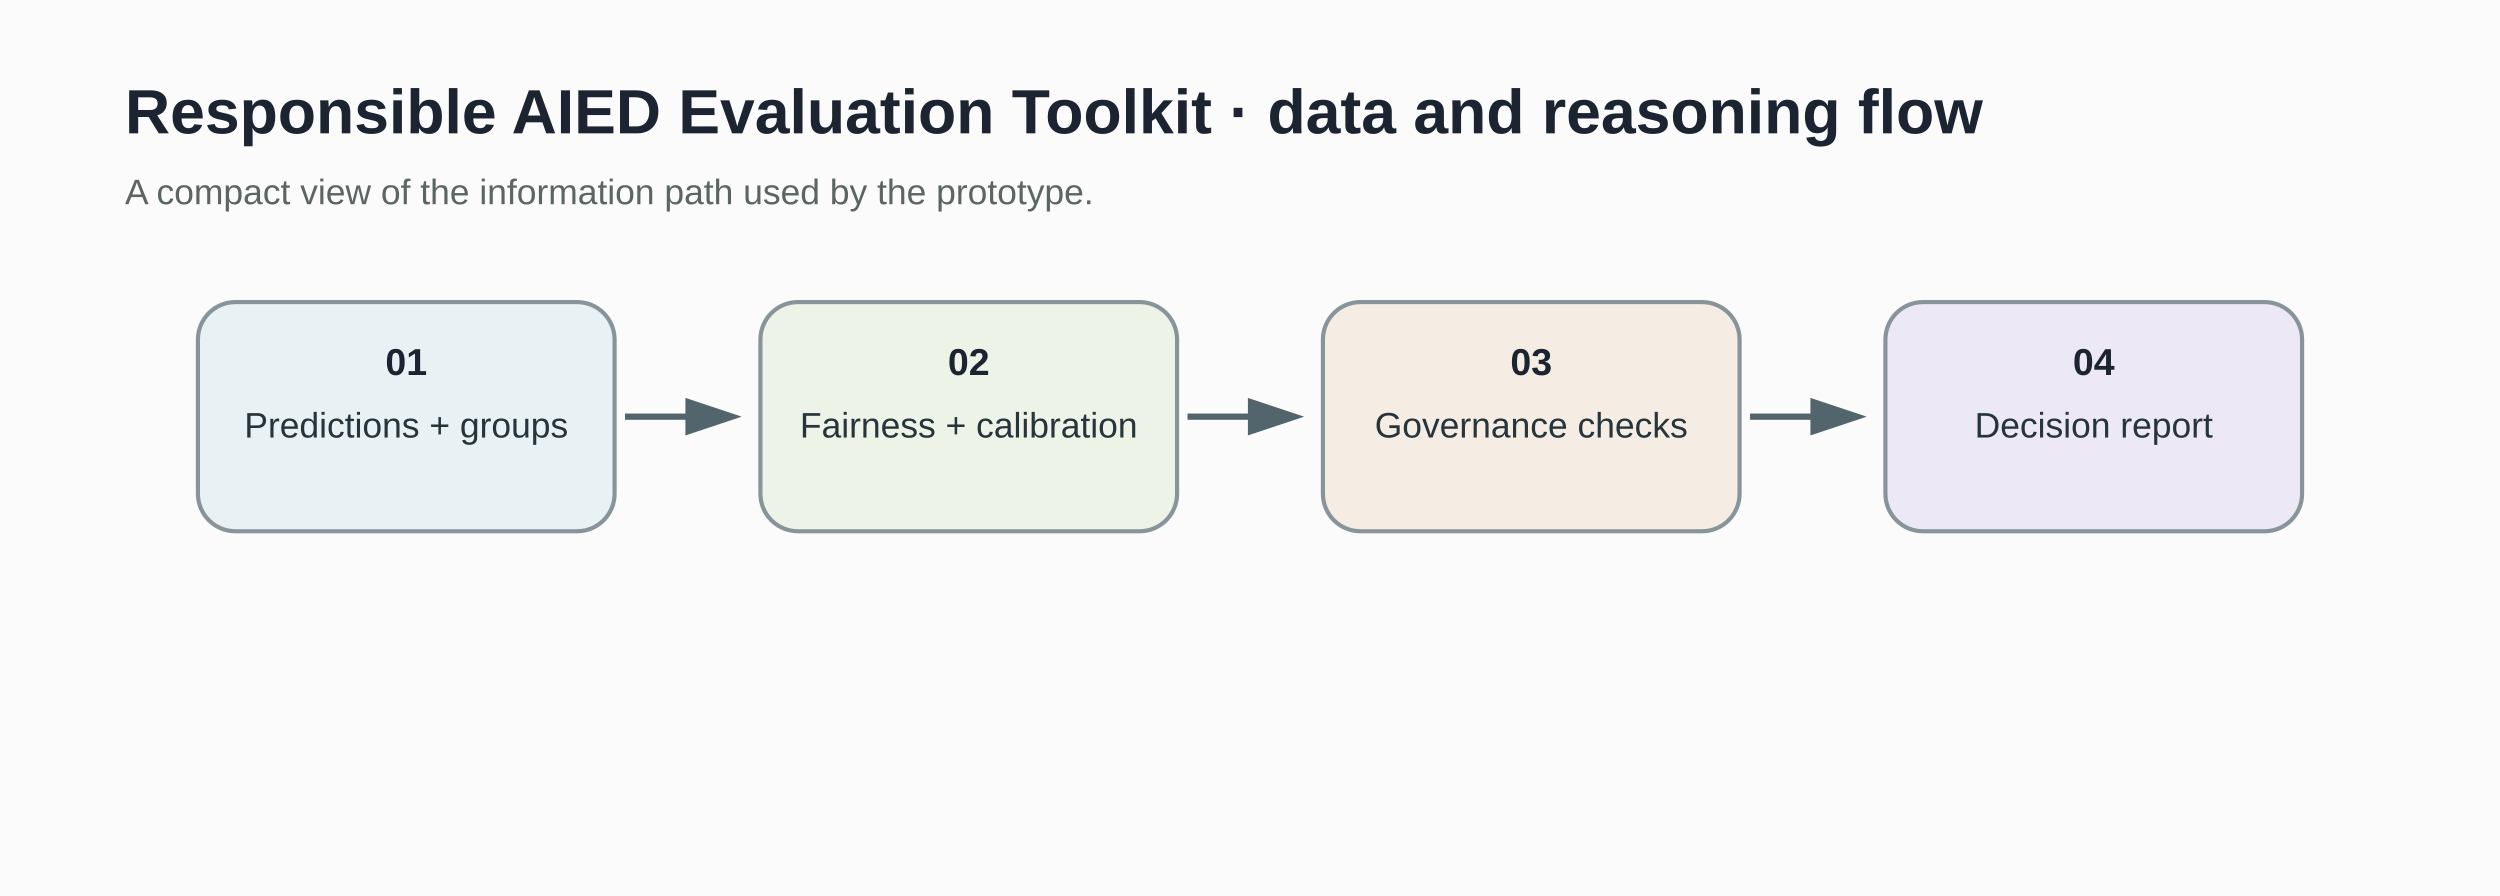
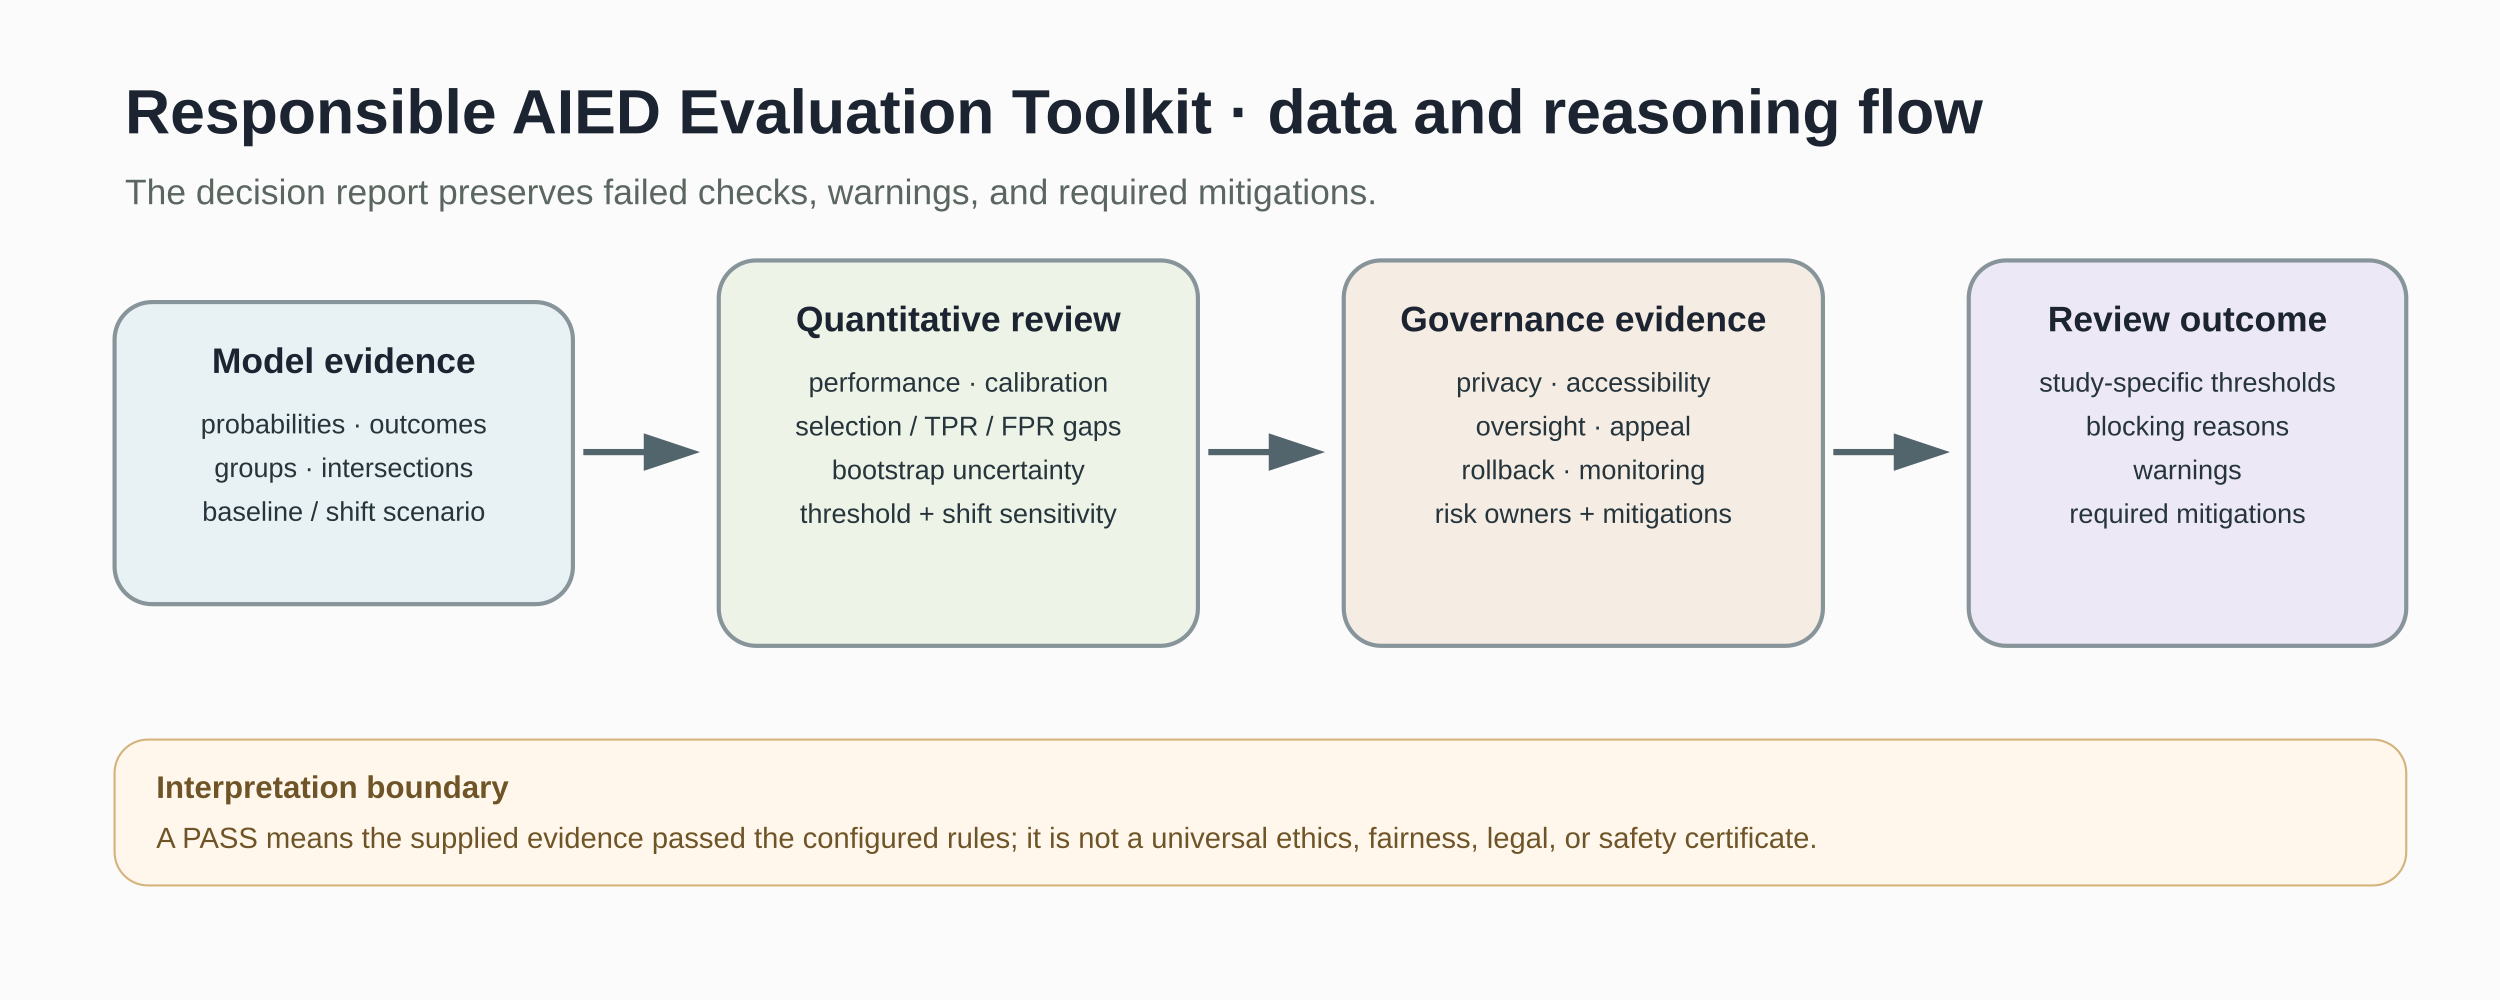
- <svg xmlns="http://www.w3.org/2000/svg" width="1200" height="430" viewBox="0 0 1200 430">
+ <svg xmlns="http://www.w3.org/2000/svg" width="1200" height="480" viewBox="0 0 1200 480" role="img" aria-labelledby="title desc">
  <defs>
    <marker id="arrow" markerWidth="10" markerHeight="10" refX="7" refY="3" orient="auto">
      <path d="M0,0 L0,6 L9,3 z" fill="#52656D" />
    </marker>
  </defs>
  <rect width="100%" height="100%" fill="#FAFBFA" />
-   <text x="60" y="64" font-family="Arial, sans-serif" font-size="30" font-weight="700" fill="#1B2430">Responsible AIED Evaluation Toolkit · data and reasoning flow</text>
-   <text x="60" y="98" font-family="Arial, sans-serif" font-size="17" fill="#5B6660">A compact view of the information path used by the prototype.</text>
-   <rect x="95" y="145" width="200" height="110" rx="18" fill="#E8F1F3" stroke="#87949A" stroke-width="2" />
-   <text x="195" y="180" text-anchor="middle" font-family="Arial, sans-serif" font-size="18" font-weight="700" fill="#1B2430">01</text>
-   <text x="195" y="210" text-anchor="middle" font-family="Arial, sans-serif" font-size="17" fill="#26343B">Predictions + groups</text>
-   <line x1="300" y1="200" x2="350" y2="200" stroke="#52656D" stroke-width="3" marker-end="url(#arrow)" />
-   <rect x="365" y="145" width="200" height="110" rx="18" fill="#EEF3E8" stroke="#87949A" stroke-width="2" />
-   <text x="465" y="180" text-anchor="middle" font-family="Arial, sans-serif" font-size="18" font-weight="700" fill="#1B2430">02</text>
-   <text x="465" y="210" text-anchor="middle" font-family="Arial, sans-serif" font-size="17" fill="#26343B">Fairness + calibration</text>
-   <line x1="570" y1="200" x2="620" y2="200" stroke="#52656D" stroke-width="3" marker-end="url(#arrow)" />
-   <rect x="635" y="145" width="200" height="110" rx="18" fill="#F5EDE4" stroke="#87949A" stroke-width="2" />
-   <text x="735" y="180" text-anchor="middle" font-family="Arial, sans-serif" font-size="18" font-weight="700" fill="#1B2430">03</text>
-   <text x="735" y="210" text-anchor="middle" font-family="Arial, sans-serif" font-size="17" fill="#26343B">Governance checks</text>
-   <line x1="840" y1="200" x2="890" y2="200" stroke="#52656D" stroke-width="3" marker-end="url(#arrow)" />
-   <rect x="905" y="145" width="200" height="110" rx="18" fill="#ECE8F5" stroke="#87949A" stroke-width="2" />
-   <text x="1005" y="180" text-anchor="middle" font-family="Arial, sans-serif" font-size="18" font-weight="700" fill="#1B2430">04</text>
-   <text x="1005" y="210" text-anchor="middle" font-family="Arial, sans-serif" font-size="17" fill="#26343B">Decision report</text>
+   <text x="60" y="64" font-family="Arial,sans-serif" font-size="30" font-weight="700" fill="#1B2430">Responsible AIED Evaluation Toolkit · data and reasoning flow</text>
+   <text x="60" y="98" font-family="Arial,sans-serif" font-size="17" fill="#5B6660">The decision report preserves failed checks, warnings, and required mitigations.</text>
+   <rect x="55" y="145" width="220" height="145" rx="18" fill="#E8F1F3" stroke="#87949A" stroke-width="2" />
+   <text x="165" y="179" text-anchor="middle" font-family="Arial" font-size="17" font-weight="700" fill="#1B2430">Model evidence</text>
+   <text x="165" y="208" text-anchor="middle" font-family="Arial" font-size="13" fill="#26343B">probabilities · outcomes</text>
+   <text x="165" y="229" text-anchor="middle" font-family="Arial" font-size="13" fill="#26343B">groups · intersections</text>
+   <text x="165" y="250" text-anchor="middle" font-family="Arial" font-size="13" fill="#26343B">baseline / shift scenario</text>
+   <line x1="280" y1="217" x2="330" y2="217" stroke="#52656D" stroke-width="3" marker-end="url(#arrow)" />
+   <rect x="345" y="125" width="230" height="185" rx="18" fill="#EEF3E8" stroke="#87949A" stroke-width="2" />
+   <text x="460" y="159" text-anchor="middle" font-family="Arial" font-size="17" font-weight="700" fill="#1B2430">Quantitative review</text>
+   <text x="460" y="188" text-anchor="middle" font-family="Arial" font-size="13" fill="#26343B">performance · calibration</text>
+   <text x="460" y="209" text-anchor="middle" font-family="Arial" font-size="13" fill="#26343B">selection / TPR / FPR gaps</text>
+   <text x="460" y="230" text-anchor="middle" font-family="Arial" font-size="13" fill="#26343B">bootstrap uncertainty</text>
+   <text x="460" y="251" text-anchor="middle" font-family="Arial" font-size="13" fill="#26343B">threshold + shift sensitivity</text>
+   <line x1="580" y1="217" x2="630" y2="217" stroke="#52656D" stroke-width="3" marker-end="url(#arrow)" />
+   <rect x="645" y="125" width="230" height="185" rx="18" fill="#F5EDE4" stroke="#87949A" stroke-width="2" />
+   <text x="760" y="159" text-anchor="middle" font-family="Arial" font-size="17" font-weight="700" fill="#1B2430">Governance evidence</text>
+   <text x="760" y="188" text-anchor="middle" font-family="Arial" font-size="13" fill="#26343B">privacy · accessibility</text>
+   <text x="760" y="209" text-anchor="middle" font-family="Arial" font-size="13" fill="#26343B">oversight · appeal</text>
+   <text x="760" y="230" text-anchor="middle" font-family="Arial" font-size="13" fill="#26343B">rollback · monitoring</text>
+   <text x="760" y="251" text-anchor="middle" font-family="Arial" font-size="13" fill="#26343B">risk owners + mitigations</text>
+   <line x1="880" y1="217" x2="930" y2="217" stroke="#52656D" stroke-width="3" marker-end="url(#arrow)" />
+   <rect x="945" y="125" width="210" height="185" rx="18" fill="#ECE8F5" stroke="#87949A" stroke-width="2" />
+   <text x="1050" y="159" text-anchor="middle" font-family="Arial" font-size="17" font-weight="700" fill="#1B2430">Review outcome</text>
+   <text x="1050" y="188" text-anchor="middle" font-family="Arial" font-size="13" fill="#26343B">study-specific thresholds</text>
+   <text x="1050" y="209" text-anchor="middle" font-family="Arial" font-size="13" fill="#26343B">blocking reasons</text>
+   <text x="1050" y="230" text-anchor="middle" font-family="Arial" font-size="13" fill="#26343B">warnings</text>
+   <text x="1050" y="251" text-anchor="middle" font-family="Arial" font-size="13" fill="#26343B">required mitigations</text>
+   <rect x="55" y="355" width="1100" height="70" rx="16" fill="#FFF7EC" stroke="#D4B27C" />
+   <text x="75" y="383" font-family="Arial" font-size="15" font-weight="700" fill="#6F5427">Interpretation boundary</text>
+   <text x="75" y="407" font-family="Arial" font-size="14" fill="#6F5427">A PASS means the supplied evidence passed the configured rules; it is not a universal ethics, fairness, legal, or safety certificate.</text>
</svg>
